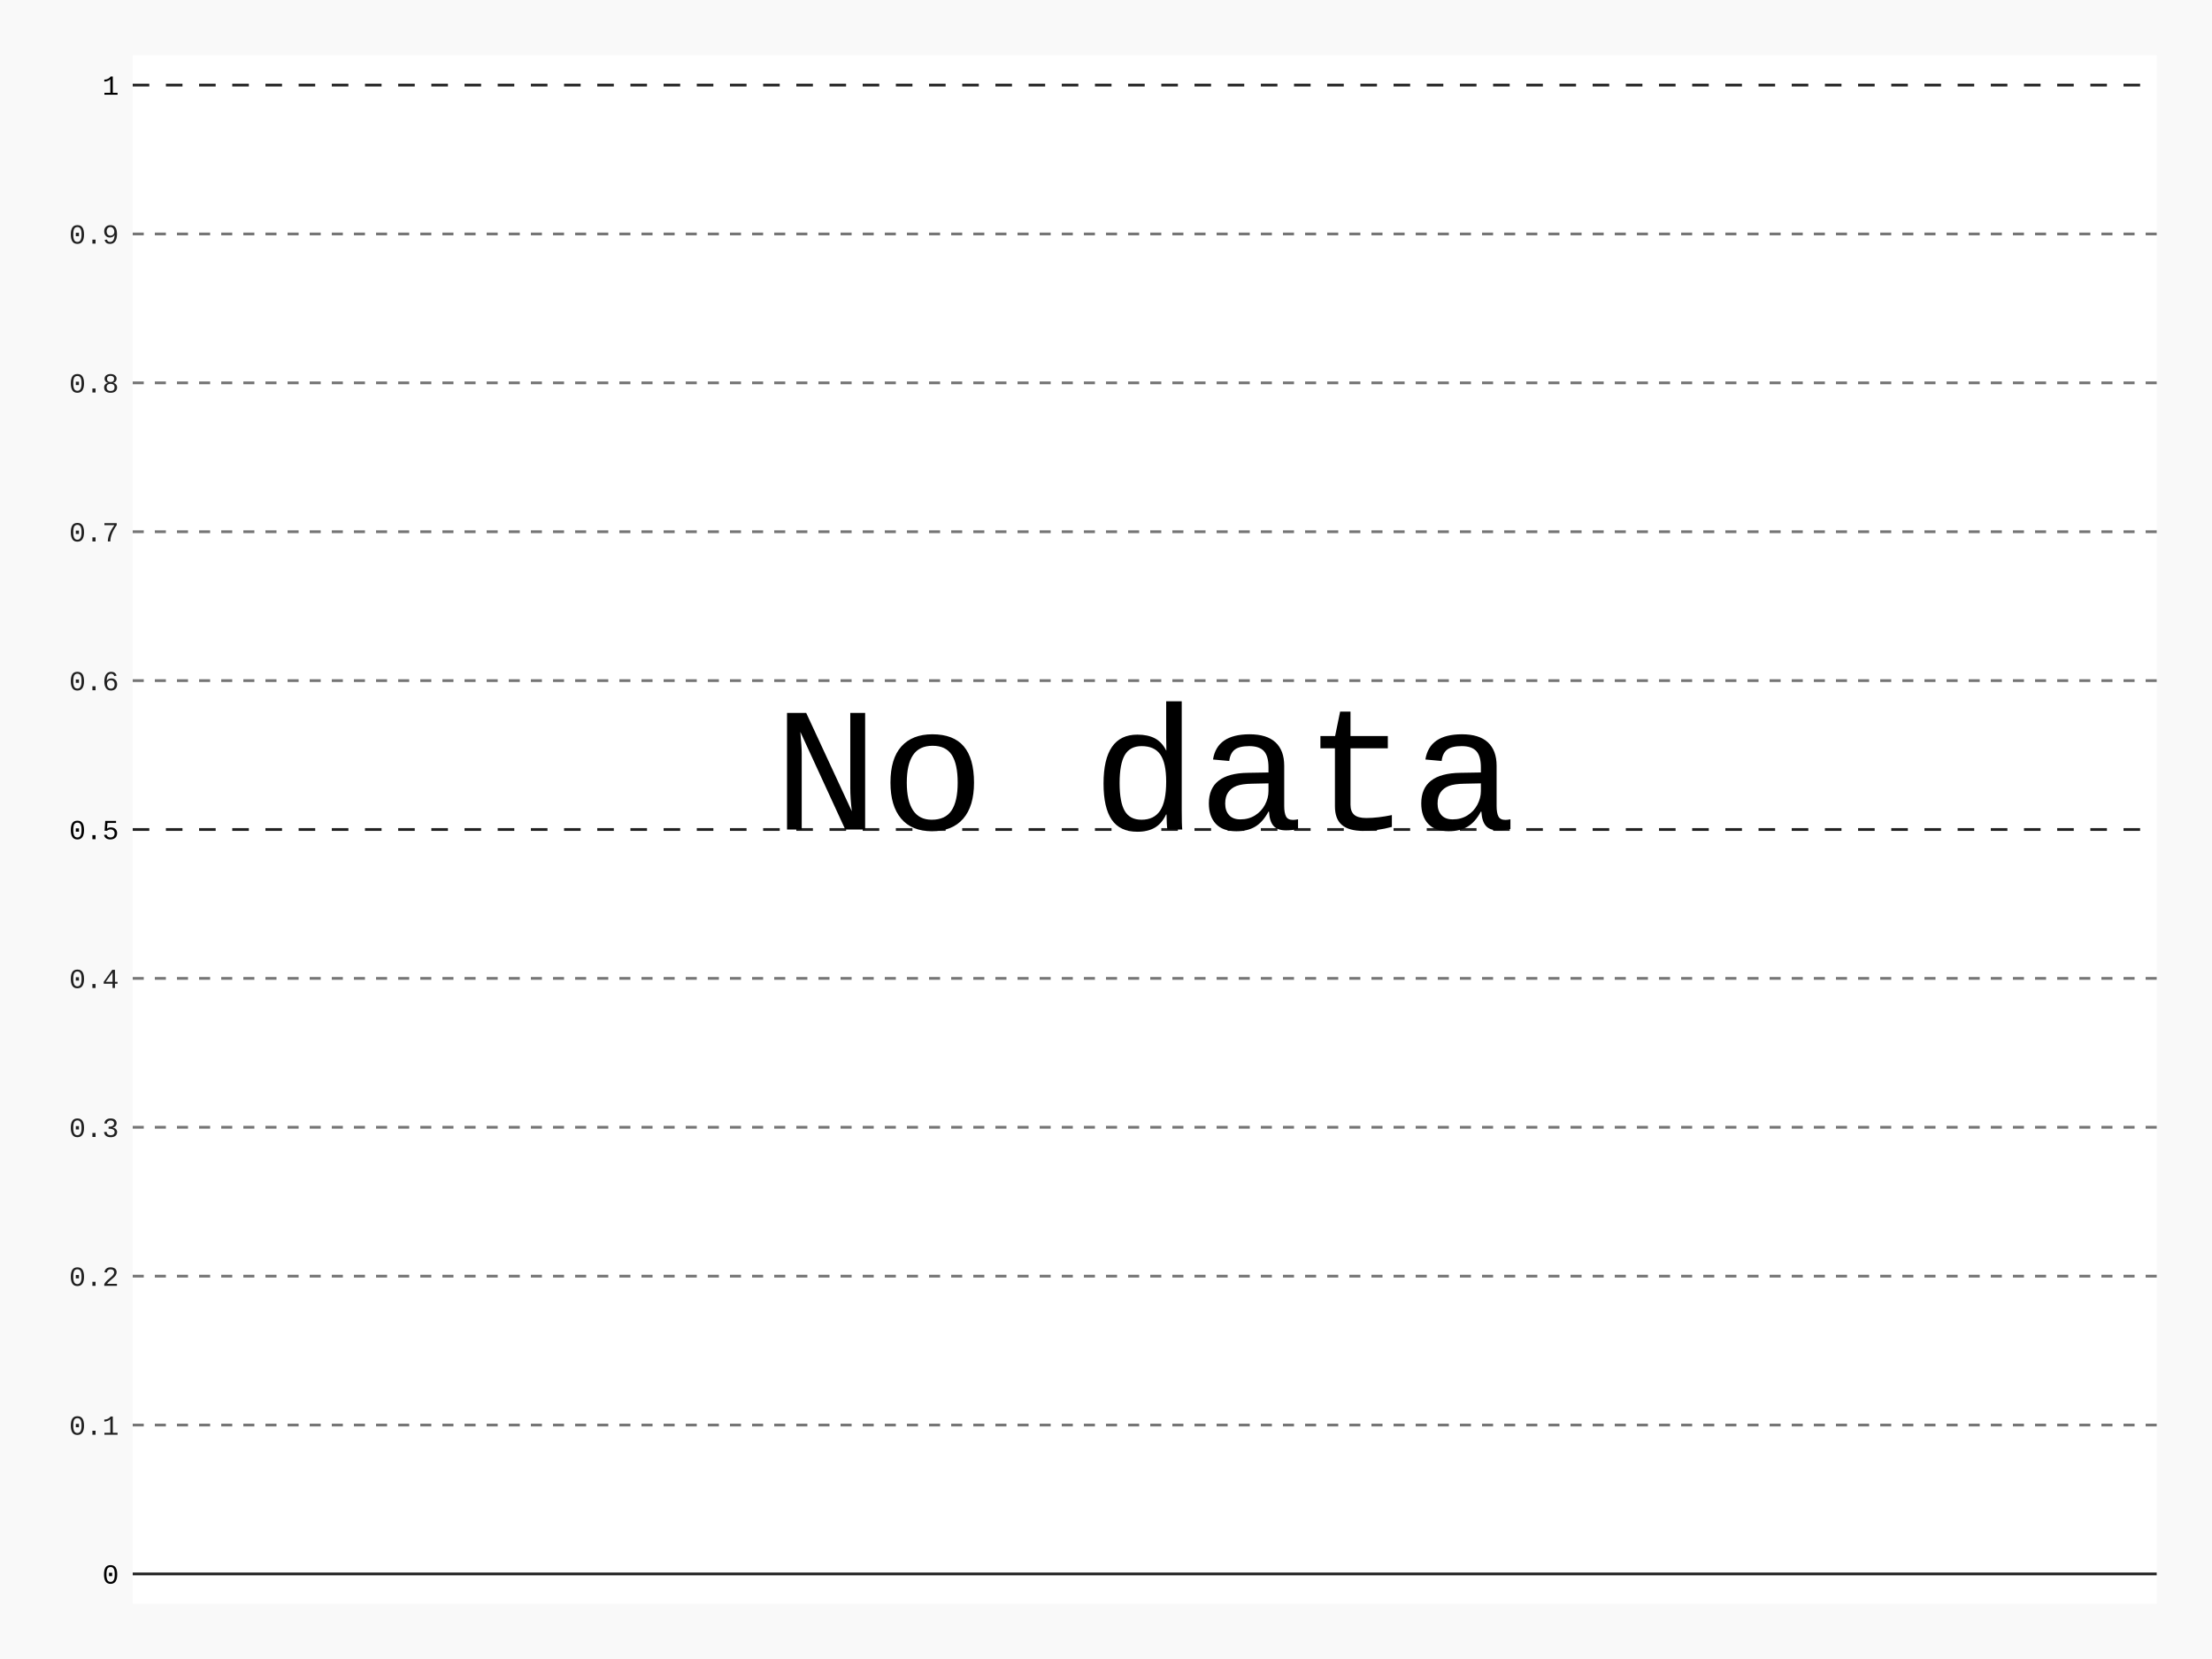
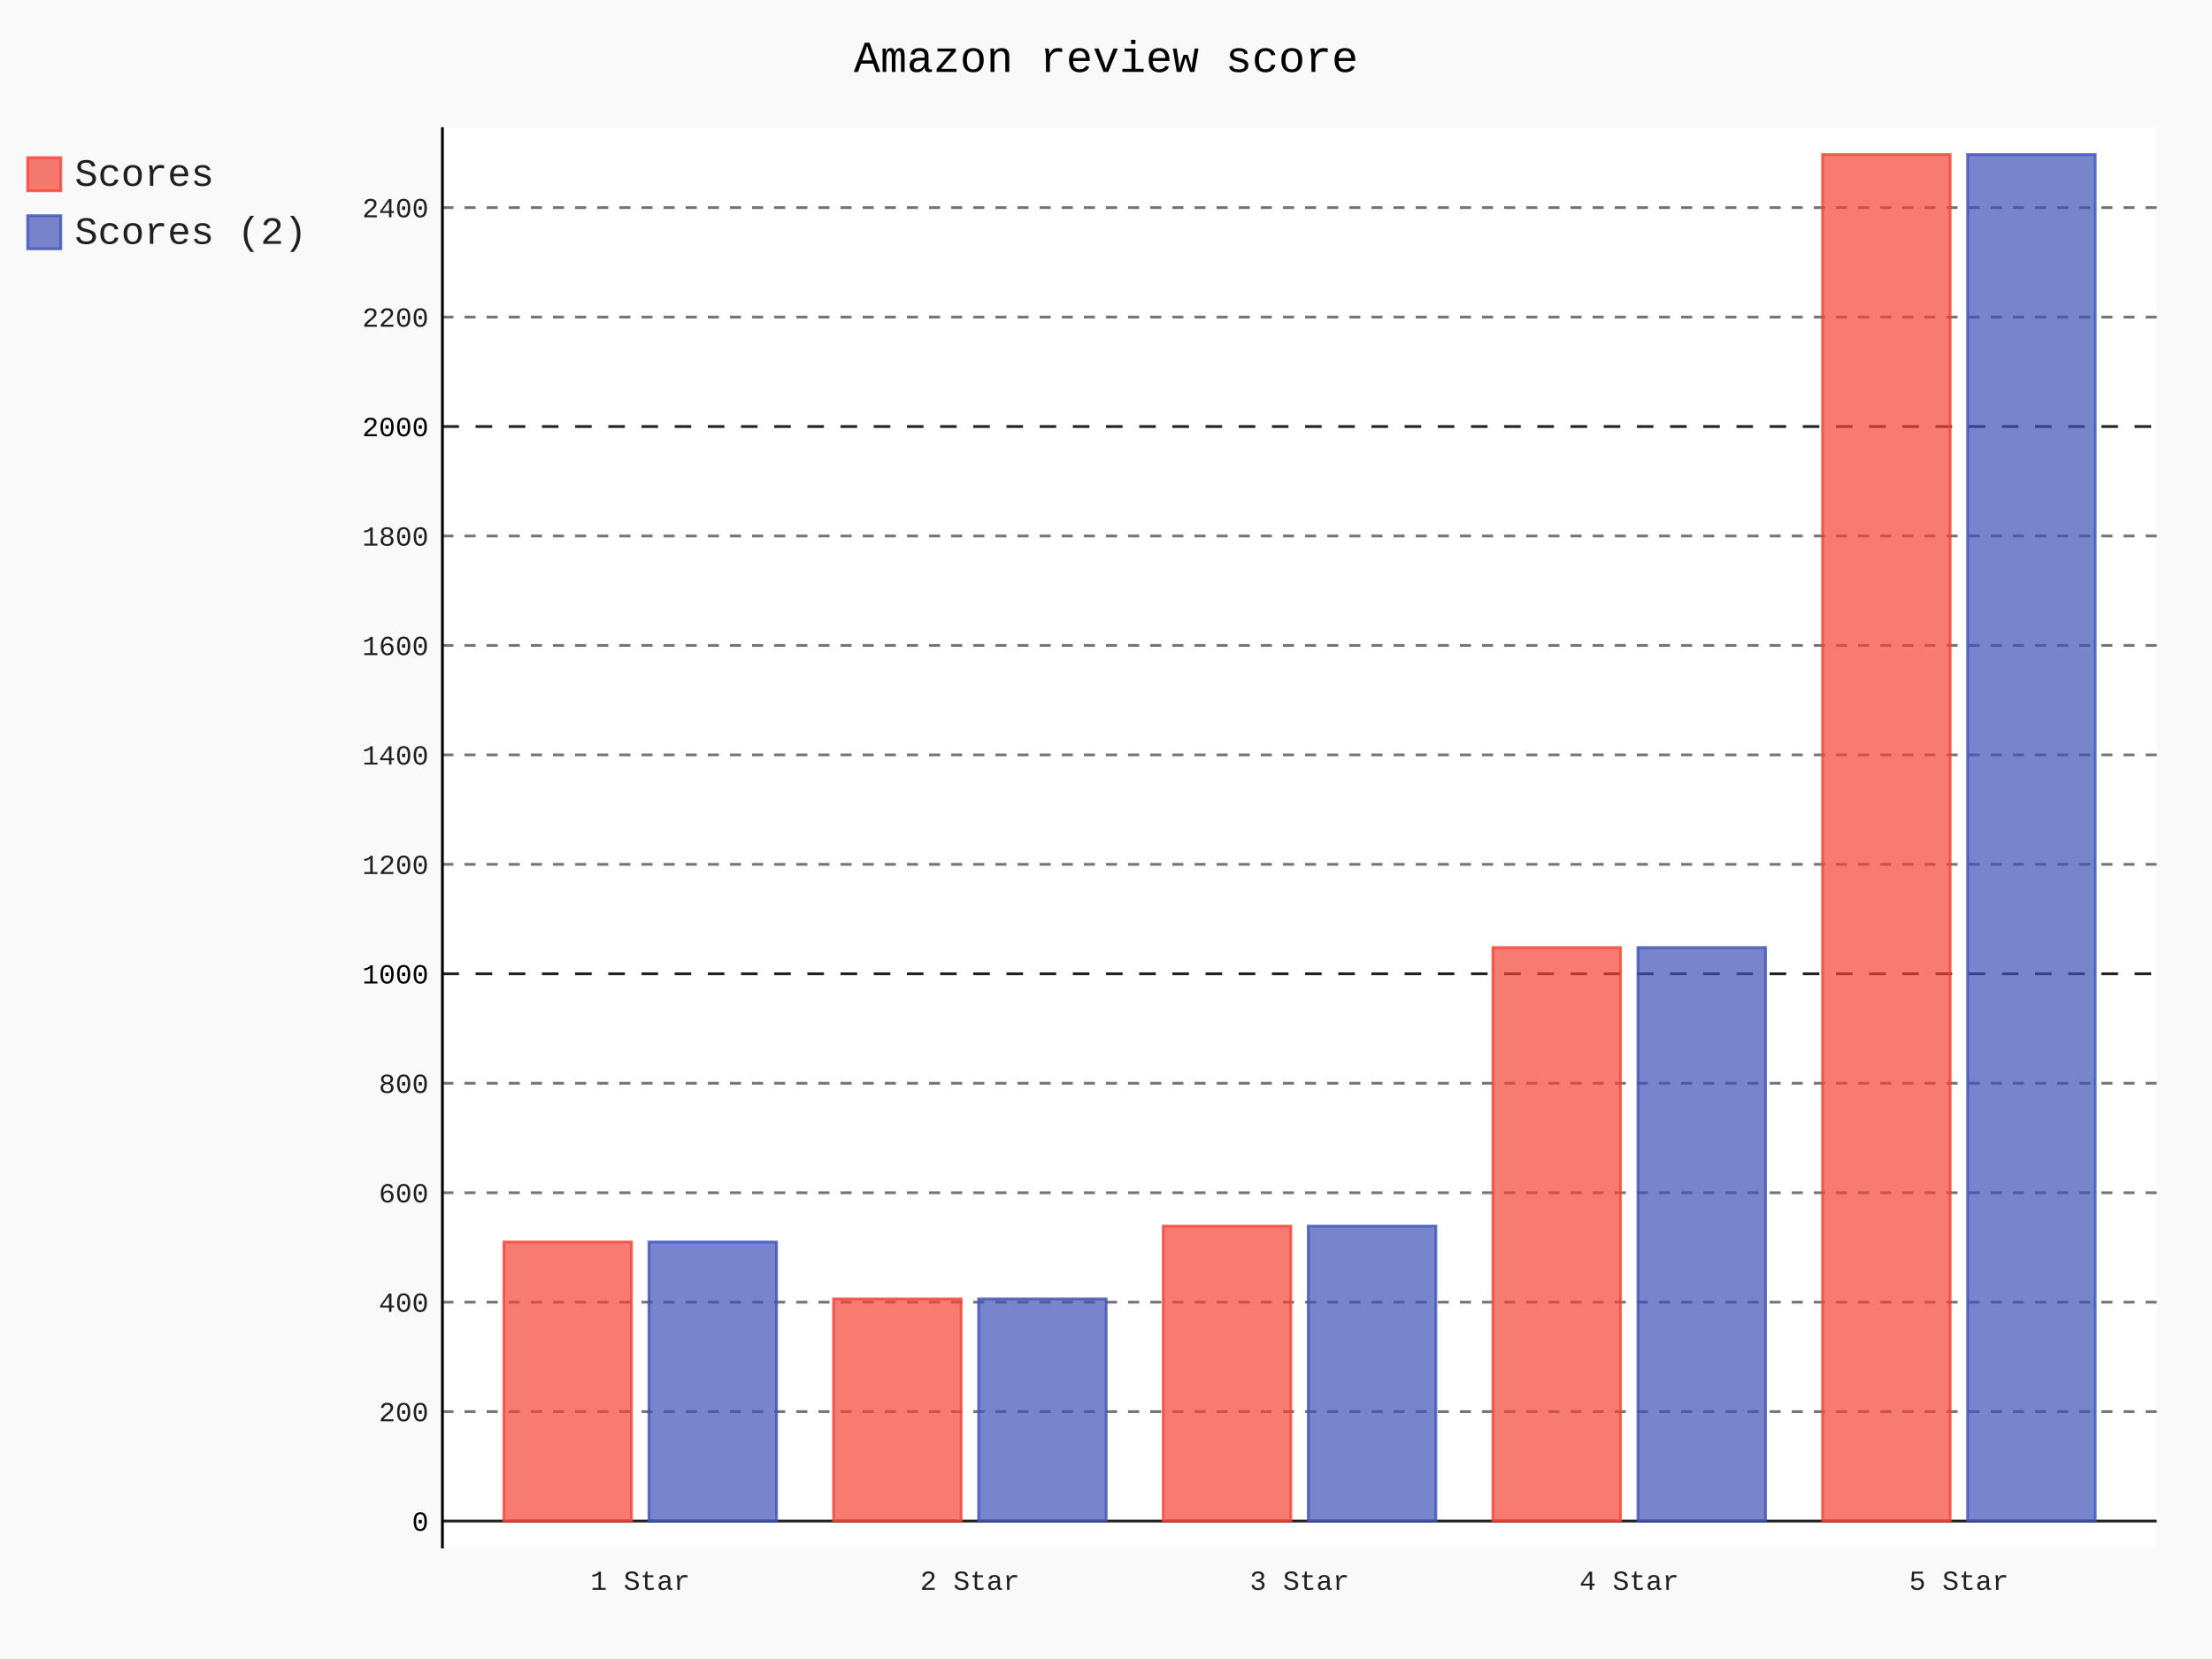
- <svg xmlns="http://www.w3.org/2000/svg" id="chart-f1e5258e-a068-4516-b205-8a9b751f2280" class="pygal-chart" viewBox="0 0 800 600">
+ <svg xmlns="http://www.w3.org/2000/svg" id="chart-613a4eea-f668-447b-96fa-b7c293f300e9" class="pygal-chart" viewBox="0 0 800 600">
  <defs>
-     <style type="text/css">#chart-f1e5258e-a068-4516-b205-8a9b751f2280{-webkit-user-select:none;-webkit-font-smoothing:antialiased;font-family:Consolas,"Liberation Mono",Menlo,Courier,monospace}#chart-f1e5258e-a068-4516-b205-8a9b751f2280 .title{font-family:Consolas,"Liberation Mono",Menlo,Courier,monospace;font-size:16px}#chart-f1e5258e-a068-4516-b205-8a9b751f2280 .legends .legend text{font-family:Consolas,"Liberation Mono",Menlo,Courier,monospace;font-size:14px}#chart-f1e5258e-a068-4516-b205-8a9b751f2280 .axis text{font-family:Consolas,"Liberation Mono",Menlo,Courier,monospace;font-size:10px}#chart-f1e5258e-a068-4516-b205-8a9b751f2280 .axis text.major{font-family:Consolas,"Liberation Mono",Menlo,Courier,monospace;font-size:10px}#chart-f1e5258e-a068-4516-b205-8a9b751f2280 .text-overlay text.value{font-family:Consolas,"Liberation Mono",Menlo,Courier,monospace;font-size:16px}#chart-f1e5258e-a068-4516-b205-8a9b751f2280 .text-overlay text.label{font-family:Consolas,"Liberation Mono",Menlo,Courier,monospace;font-size:10px}#chart-f1e5258e-a068-4516-b205-8a9b751f2280 .tooltip{font-family:Consolas,"Liberation Mono",Menlo,Courier,monospace;font-size:14px}#chart-f1e5258e-a068-4516-b205-8a9b751f2280 text.no_data{font-family:Consolas,"Liberation Mono",Menlo,Courier,monospace;font-size:64px}
- #chart-f1e5258e-a068-4516-b205-8a9b751f2280{background-color:rgba(249,249,249,1)}#chart-f1e5258e-a068-4516-b205-8a9b751f2280 path,#chart-f1e5258e-a068-4516-b205-8a9b751f2280 line,#chart-f1e5258e-a068-4516-b205-8a9b751f2280 rect,#chart-f1e5258e-a068-4516-b205-8a9b751f2280 circle{-webkit-transition:150ms;-moz-transition:150ms;transition:150ms}#chart-f1e5258e-a068-4516-b205-8a9b751f2280 .graph &gt; .background{fill:rgba(249,249,249,1)}#chart-f1e5258e-a068-4516-b205-8a9b751f2280 .plot &gt; .background{fill:rgba(255,255,255,1)}#chart-f1e5258e-a068-4516-b205-8a9b751f2280 .graph{fill:rgba(0,0,0,.87)}#chart-f1e5258e-a068-4516-b205-8a9b751f2280 text.no_data{fill:rgba(0,0,0,1)}#chart-f1e5258e-a068-4516-b205-8a9b751f2280 .title{fill:rgba(0,0,0,1)}#chart-f1e5258e-a068-4516-b205-8a9b751f2280 .legends .legend text{fill:rgba(0,0,0,.87)}#chart-f1e5258e-a068-4516-b205-8a9b751f2280 .legends .legend:hover text{fill:rgba(0,0,0,1)}#chart-f1e5258e-a068-4516-b205-8a9b751f2280 .axis .line{stroke:rgba(0,0,0,1)}#chart-f1e5258e-a068-4516-b205-8a9b751f2280 .axis .guide.line{stroke:rgba(0,0,0,.54)}#chart-f1e5258e-a068-4516-b205-8a9b751f2280 .axis .major.line{stroke:rgba(0,0,0,.87)}#chart-f1e5258e-a068-4516-b205-8a9b751f2280 .axis text.major{fill:rgba(0,0,0,1)}#chart-f1e5258e-a068-4516-b205-8a9b751f2280 .axis.y .guides:hover .guide.line,#chart-f1e5258e-a068-4516-b205-8a9b751f2280 .line-graph .axis.x .guides:hover .guide.line,#chart-f1e5258e-a068-4516-b205-8a9b751f2280 .stackedline-graph .axis.x .guides:hover .guide.line,#chart-f1e5258e-a068-4516-b205-8a9b751f2280 .xy-graph .axis.x .guides:hover .guide.line{stroke:rgba(0,0,0,1)}#chart-f1e5258e-a068-4516-b205-8a9b751f2280 .axis .guides:hover text{fill:rgba(0,0,0,1)}#chart-f1e5258e-a068-4516-b205-8a9b751f2280 .reactive{fill-opacity:.7;stroke-opacity:.8}#chart-f1e5258e-a068-4516-b205-8a9b751f2280 .ci{stroke:rgba(0,0,0,.87)}#chart-f1e5258e-a068-4516-b205-8a9b751f2280 .reactive.active,#chart-f1e5258e-a068-4516-b205-8a9b751f2280 .active .reactive{fill-opacity:.8;stroke-opacity:.9;stroke-width:4}#chart-f1e5258e-a068-4516-b205-8a9b751f2280 .ci .reactive.active{stroke-width:1.5}#chart-f1e5258e-a068-4516-b205-8a9b751f2280 .series text{fill:rgba(0,0,0,1)}#chart-f1e5258e-a068-4516-b205-8a9b751f2280 .tooltip rect{fill:rgba(255,255,255,1);stroke:rgba(0,0,0,1);-webkit-transition:opacity 150ms;-moz-transition:opacity 150ms;transition:opacity 150ms}#chart-f1e5258e-a068-4516-b205-8a9b751f2280 .tooltip .label{fill:rgba(0,0,0,.87)}#chart-f1e5258e-a068-4516-b205-8a9b751f2280 .tooltip .label{fill:rgba(0,0,0,.87)}#chart-f1e5258e-a068-4516-b205-8a9b751f2280 .tooltip .legend{font-size:.8em;fill:rgba(0,0,0,.54)}#chart-f1e5258e-a068-4516-b205-8a9b751f2280 .tooltip .x_label{font-size:.6em;fill:rgba(0,0,0,1)}#chart-f1e5258e-a068-4516-b205-8a9b751f2280 .tooltip .xlink{font-size:.5em;text-decoration:underline}#chart-f1e5258e-a068-4516-b205-8a9b751f2280 .tooltip .value{font-size:1.5em}#chart-f1e5258e-a068-4516-b205-8a9b751f2280 .bound{font-size:.5em}#chart-f1e5258e-a068-4516-b205-8a9b751f2280 .max-value{font-size:.75em;fill:rgba(0,0,0,.54)}#chart-f1e5258e-a068-4516-b205-8a9b751f2280 .map-element{fill:rgba(255,255,255,1);stroke:rgba(0,0,0,.54) !important}#chart-f1e5258e-a068-4516-b205-8a9b751f2280 .map-element .reactive{fill-opacity:inherit;stroke-opacity:inherit}
- #chart-f1e5258e-a068-4516-b205-8a9b751f2280 text.no_data{text-anchor:middle}#chart-f1e5258e-a068-4516-b205-8a9b751f2280 .guide.line{fill:none}#chart-f1e5258e-a068-4516-b205-8a9b751f2280 .centered{text-anchor:middle}#chart-f1e5258e-a068-4516-b205-8a9b751f2280 .title{text-anchor:middle}#chart-f1e5258e-a068-4516-b205-8a9b751f2280 .legends .legend text{fill-opacity:1}#chart-f1e5258e-a068-4516-b205-8a9b751f2280 .axis.x text{text-anchor:middle}#chart-f1e5258e-a068-4516-b205-8a9b751f2280 .axis.x:not(.web) text[transform]{text-anchor:start}#chart-f1e5258e-a068-4516-b205-8a9b751f2280 .axis.x:not(.web) text[transform].backwards{text-anchor:end}#chart-f1e5258e-a068-4516-b205-8a9b751f2280 .axis.y text{text-anchor:end}#chart-f1e5258e-a068-4516-b205-8a9b751f2280 .axis.y text[transform].backwards{text-anchor:start}#chart-f1e5258e-a068-4516-b205-8a9b751f2280 .axis.y2 text{text-anchor:start}#chart-f1e5258e-a068-4516-b205-8a9b751f2280 .axis.y2 text[transform].backwards{text-anchor:end}#chart-f1e5258e-a068-4516-b205-8a9b751f2280 .axis .guide.line{stroke-dasharray:4,4}#chart-f1e5258e-a068-4516-b205-8a9b751f2280 .axis .major.guide.line{stroke-dasharray:6,6}#chart-f1e5258e-a068-4516-b205-8a9b751f2280 .horizontal .axis.y .guide.line,#chart-f1e5258e-a068-4516-b205-8a9b751f2280 .horizontal .axis.y2 .guide.line,#chart-f1e5258e-a068-4516-b205-8a9b751f2280 .vertical .axis.x .guide.line{opacity:0}#chart-f1e5258e-a068-4516-b205-8a9b751f2280 .horizontal .axis.always_show .guide.line,#chart-f1e5258e-a068-4516-b205-8a9b751f2280 .vertical .axis.always_show .guide.line{opacity:1 !important}#chart-f1e5258e-a068-4516-b205-8a9b751f2280 .axis.y .guides:hover .guide.line,#chart-f1e5258e-a068-4516-b205-8a9b751f2280 .axis.y2 .guides:hover .guide.line,#chart-f1e5258e-a068-4516-b205-8a9b751f2280 .axis.x .guides:hover .guide.line{opacity:1}#chart-f1e5258e-a068-4516-b205-8a9b751f2280 .axis .guides:hover text{opacity:1}#chart-f1e5258e-a068-4516-b205-8a9b751f2280 .nofill{fill:none}#chart-f1e5258e-a068-4516-b205-8a9b751f2280 .subtle-fill{fill-opacity:.2}#chart-f1e5258e-a068-4516-b205-8a9b751f2280 .dot{stroke-width:1px;fill-opacity:1}#chart-f1e5258e-a068-4516-b205-8a9b751f2280 .dot.active{stroke-width:5px}#chart-f1e5258e-a068-4516-b205-8a9b751f2280 .dot.negative{fill:transparent}#chart-f1e5258e-a068-4516-b205-8a9b751f2280 text,#chart-f1e5258e-a068-4516-b205-8a9b751f2280 tspan{stroke:none !important}#chart-f1e5258e-a068-4516-b205-8a9b751f2280 .series text.active{opacity:1}#chart-f1e5258e-a068-4516-b205-8a9b751f2280 .tooltip rect{fill-opacity:.95;stroke-width:.5}#chart-f1e5258e-a068-4516-b205-8a9b751f2280 .tooltip text{fill-opacity:1}#chart-f1e5258e-a068-4516-b205-8a9b751f2280 .showable{visibility:hidden}#chart-f1e5258e-a068-4516-b205-8a9b751f2280 .showable.shown{visibility:visible}#chart-f1e5258e-a068-4516-b205-8a9b751f2280 .gauge-background{fill:rgba(229,229,229,1);stroke:none}#chart-f1e5258e-a068-4516-b205-8a9b751f2280 .bg-lines{stroke:rgba(249,249,249,1);stroke-width:2px}</style>
+     <style type="text/css">#chart-613a4eea-f668-447b-96fa-b7c293f300e9{-webkit-user-select:none;-webkit-font-smoothing:antialiased;font-family:Consolas,"Liberation Mono",Menlo,Courier,monospace}#chart-613a4eea-f668-447b-96fa-b7c293f300e9 .title{font-family:Consolas,"Liberation Mono",Menlo,Courier,monospace;font-size:16px}#chart-613a4eea-f668-447b-96fa-b7c293f300e9 .legends .legend text{font-family:Consolas,"Liberation Mono",Menlo,Courier,monospace;font-size:14px}#chart-613a4eea-f668-447b-96fa-b7c293f300e9 .axis text{font-family:Consolas,"Liberation Mono",Menlo,Courier,monospace;font-size:10px}#chart-613a4eea-f668-447b-96fa-b7c293f300e9 .axis text.major{font-family:Consolas,"Liberation Mono",Menlo,Courier,monospace;font-size:10px}#chart-613a4eea-f668-447b-96fa-b7c293f300e9 .text-overlay text.value{font-family:Consolas,"Liberation Mono",Menlo,Courier,monospace;font-size:16px}#chart-613a4eea-f668-447b-96fa-b7c293f300e9 .text-overlay text.label{font-family:Consolas,"Liberation Mono",Menlo,Courier,monospace;font-size:10px}#chart-613a4eea-f668-447b-96fa-b7c293f300e9 .tooltip{font-family:Consolas,"Liberation Mono",Menlo,Courier,monospace;font-size:14px}#chart-613a4eea-f668-447b-96fa-b7c293f300e9 text.no_data{font-family:Consolas,"Liberation Mono",Menlo,Courier,monospace;font-size:64px}
+ #chart-613a4eea-f668-447b-96fa-b7c293f300e9{background-color:rgba(249,249,249,1)}#chart-613a4eea-f668-447b-96fa-b7c293f300e9 path,#chart-613a4eea-f668-447b-96fa-b7c293f300e9 line,#chart-613a4eea-f668-447b-96fa-b7c293f300e9 rect,#chart-613a4eea-f668-447b-96fa-b7c293f300e9 circle{-webkit-transition:150ms;-moz-transition:150ms;transition:150ms}#chart-613a4eea-f668-447b-96fa-b7c293f300e9 .graph &gt; .background{fill:rgba(249,249,249,1)}#chart-613a4eea-f668-447b-96fa-b7c293f300e9 .plot &gt; .background{fill:rgba(255,255,255,1)}#chart-613a4eea-f668-447b-96fa-b7c293f300e9 .graph{fill:rgba(0,0,0,.87)}#chart-613a4eea-f668-447b-96fa-b7c293f300e9 text.no_data{fill:rgba(0,0,0,1)}#chart-613a4eea-f668-447b-96fa-b7c293f300e9 .title{fill:rgba(0,0,0,1)}#chart-613a4eea-f668-447b-96fa-b7c293f300e9 .legends .legend text{fill:rgba(0,0,0,.87)}#chart-613a4eea-f668-447b-96fa-b7c293f300e9 .legends .legend:hover text{fill:rgba(0,0,0,1)}#chart-613a4eea-f668-447b-96fa-b7c293f300e9 .axis .line{stroke:rgba(0,0,0,1)}#chart-613a4eea-f668-447b-96fa-b7c293f300e9 .axis .guide.line{stroke:rgba(0,0,0,.54)}#chart-613a4eea-f668-447b-96fa-b7c293f300e9 .axis .major.line{stroke:rgba(0,0,0,.87)}#chart-613a4eea-f668-447b-96fa-b7c293f300e9 .axis text.major{fill:rgba(0,0,0,1)}#chart-613a4eea-f668-447b-96fa-b7c293f300e9 .axis.y .guides:hover .guide.line,#chart-613a4eea-f668-447b-96fa-b7c293f300e9 .line-graph .axis.x .guides:hover .guide.line,#chart-613a4eea-f668-447b-96fa-b7c293f300e9 .stackedline-graph .axis.x .guides:hover .guide.line,#chart-613a4eea-f668-447b-96fa-b7c293f300e9 .xy-graph .axis.x .guides:hover .guide.line{stroke:rgba(0,0,0,1)}#chart-613a4eea-f668-447b-96fa-b7c293f300e9 .axis .guides:hover text{fill:rgba(0,0,0,1)}#chart-613a4eea-f668-447b-96fa-b7c293f300e9 .reactive{fill-opacity:.7;stroke-opacity:.8}#chart-613a4eea-f668-447b-96fa-b7c293f300e9 .ci{stroke:rgba(0,0,0,.87)}#chart-613a4eea-f668-447b-96fa-b7c293f300e9 .reactive.active,#chart-613a4eea-f668-447b-96fa-b7c293f300e9 .active .reactive{fill-opacity:.8;stroke-opacity:.9;stroke-width:4}#chart-613a4eea-f668-447b-96fa-b7c293f300e9 .ci .reactive.active{stroke-width:1.5}#chart-613a4eea-f668-447b-96fa-b7c293f300e9 .series text{fill:rgba(0,0,0,1)}#chart-613a4eea-f668-447b-96fa-b7c293f300e9 .tooltip rect{fill:rgba(255,255,255,1);stroke:rgba(0,0,0,1);-webkit-transition:opacity 150ms;-moz-transition:opacity 150ms;transition:opacity 150ms}#chart-613a4eea-f668-447b-96fa-b7c293f300e9 .tooltip .label{fill:rgba(0,0,0,.87)}#chart-613a4eea-f668-447b-96fa-b7c293f300e9 .tooltip .label{fill:rgba(0,0,0,.87)}#chart-613a4eea-f668-447b-96fa-b7c293f300e9 .tooltip .legend{font-size:.8em;fill:rgba(0,0,0,.54)}#chart-613a4eea-f668-447b-96fa-b7c293f300e9 .tooltip .x_label{font-size:.6em;fill:rgba(0,0,0,1)}#chart-613a4eea-f668-447b-96fa-b7c293f300e9 .tooltip .xlink{font-size:.5em;text-decoration:underline}#chart-613a4eea-f668-447b-96fa-b7c293f300e9 .tooltip .value{font-size:1.5em}#chart-613a4eea-f668-447b-96fa-b7c293f300e9 .bound{font-size:.5em}#chart-613a4eea-f668-447b-96fa-b7c293f300e9 .max-value{font-size:.75em;fill:rgba(0,0,0,.54)}#chart-613a4eea-f668-447b-96fa-b7c293f300e9 .map-element{fill:rgba(255,255,255,1);stroke:rgba(0,0,0,.54) !important}#chart-613a4eea-f668-447b-96fa-b7c293f300e9 .map-element .reactive{fill-opacity:inherit;stroke-opacity:inherit}#chart-613a4eea-f668-447b-96fa-b7c293f300e9 .color-0,#chart-613a4eea-f668-447b-96fa-b7c293f300e9 .color-0 a:visited{stroke:#F44336;fill:#F44336}#chart-613a4eea-f668-447b-96fa-b7c293f300e9 .color-1,#chart-613a4eea-f668-447b-96fa-b7c293f300e9 .color-1 a:visited{stroke:#3F51B5;fill:#3F51B5}#chart-613a4eea-f668-447b-96fa-b7c293f300e9 .text-overlay .color-0 text{fill:black}#chart-613a4eea-f668-447b-96fa-b7c293f300e9 .text-overlay .color-1 text{fill:black}
+ #chart-613a4eea-f668-447b-96fa-b7c293f300e9 text.no_data{text-anchor:middle}#chart-613a4eea-f668-447b-96fa-b7c293f300e9 .guide.line{fill:none}#chart-613a4eea-f668-447b-96fa-b7c293f300e9 .centered{text-anchor:middle}#chart-613a4eea-f668-447b-96fa-b7c293f300e9 .title{text-anchor:middle}#chart-613a4eea-f668-447b-96fa-b7c293f300e9 .legends .legend text{fill-opacity:1}#chart-613a4eea-f668-447b-96fa-b7c293f300e9 .axis.x text{text-anchor:middle}#chart-613a4eea-f668-447b-96fa-b7c293f300e9 .axis.x:not(.web) text[transform]{text-anchor:start}#chart-613a4eea-f668-447b-96fa-b7c293f300e9 .axis.x:not(.web) text[transform].backwards{text-anchor:end}#chart-613a4eea-f668-447b-96fa-b7c293f300e9 .axis.y text{text-anchor:end}#chart-613a4eea-f668-447b-96fa-b7c293f300e9 .axis.y text[transform].backwards{text-anchor:start}#chart-613a4eea-f668-447b-96fa-b7c293f300e9 .axis.y2 text{text-anchor:start}#chart-613a4eea-f668-447b-96fa-b7c293f300e9 .axis.y2 text[transform].backwards{text-anchor:end}#chart-613a4eea-f668-447b-96fa-b7c293f300e9 .axis .guide.line{stroke-dasharray:4,4}#chart-613a4eea-f668-447b-96fa-b7c293f300e9 .axis .major.guide.line{stroke-dasharray:6,6}#chart-613a4eea-f668-447b-96fa-b7c293f300e9 .horizontal .axis.y .guide.line,#chart-613a4eea-f668-447b-96fa-b7c293f300e9 .horizontal .axis.y2 .guide.line,#chart-613a4eea-f668-447b-96fa-b7c293f300e9 .vertical .axis.x .guide.line{opacity:0}#chart-613a4eea-f668-447b-96fa-b7c293f300e9 .horizontal .axis.always_show .guide.line,#chart-613a4eea-f668-447b-96fa-b7c293f300e9 .vertical .axis.always_show .guide.line{opacity:1 !important}#chart-613a4eea-f668-447b-96fa-b7c293f300e9 .axis.y .guides:hover .guide.line,#chart-613a4eea-f668-447b-96fa-b7c293f300e9 .axis.y2 .guides:hover .guide.line,#chart-613a4eea-f668-447b-96fa-b7c293f300e9 .axis.x .guides:hover .guide.line{opacity:1}#chart-613a4eea-f668-447b-96fa-b7c293f300e9 .axis .guides:hover text{opacity:1}#chart-613a4eea-f668-447b-96fa-b7c293f300e9 .nofill{fill:none}#chart-613a4eea-f668-447b-96fa-b7c293f300e9 .subtle-fill{fill-opacity:.2}#chart-613a4eea-f668-447b-96fa-b7c293f300e9 .dot{stroke-width:1px;fill-opacity:1}#chart-613a4eea-f668-447b-96fa-b7c293f300e9 .dot.active{stroke-width:5px}#chart-613a4eea-f668-447b-96fa-b7c293f300e9 .dot.negative{fill:transparent}#chart-613a4eea-f668-447b-96fa-b7c293f300e9 text,#chart-613a4eea-f668-447b-96fa-b7c293f300e9 tspan{stroke:none !important}#chart-613a4eea-f668-447b-96fa-b7c293f300e9 .series text.active{opacity:1}#chart-613a4eea-f668-447b-96fa-b7c293f300e9 .tooltip rect{fill-opacity:.95;stroke-width:.5}#chart-613a4eea-f668-447b-96fa-b7c293f300e9 .tooltip text{fill-opacity:1}#chart-613a4eea-f668-447b-96fa-b7c293f300e9 .showable{visibility:hidden}#chart-613a4eea-f668-447b-96fa-b7c293f300e9 .showable.shown{visibility:visible}#chart-613a4eea-f668-447b-96fa-b7c293f300e9 .gauge-background{fill:rgba(229,229,229,1);stroke:none}#chart-613a4eea-f668-447b-96fa-b7c293f300e9 .bg-lines{stroke:rgba(249,249,249,1);stroke-width:2px}</style>
  </defs>
  <g class="graph bar-graph vertical">
    <rect x="0" y="0" width="800" height="600" class="background" />
-     <g transform="translate(48, 20)" class="plot">
-       <rect x="0" y="0" width="732.0" height="560" class="background" />
+     <g transform="translate(160, 46)" class="plot">
+       <rect x="0" y="0" width="620.0" height="514" class="background" />
      <g class="axis y always_show">
        <g class="guides">
-           <path d="M0 549.231 h732" class="axis major line" />
-           <text x="-5" y="552.731" class="major">0</text>
+           <path d="M0 504.115 h620" class="axis major line" />
+           <text x="-5" y="507.615" class="major">0</text>
        </g>
        <g class="guides">
-           <path d="M0 495.385 h732" class="guide line" />
-           <text x="-5" y="498.885" class="">0.1</text>
+           <path d="M0 464.529 h620" class="guide line" />
+           <text x="-5" y="468.029" class="">200</text>
        </g>
        <g class="guides">
-           <path d="M0 441.538 h732" class="guide line" />
-           <text x="-5" y="445.038" class="">0.2</text>
+           <path d="M0 424.943 h620" class="guide line" />
+           <text x="-5" y="428.443" class="">400</text>
        </g>
        <g class="guides">
-           <path d="M0 387.692 h732" class="guide line" />
-           <text x="-5" y="391.192" class="">0.3</text>
+           <path d="M0 385.357 h620" class="guide line" />
+           <text x="-5" y="388.857" class="">600</text>
        </g>
        <g class="guides">
-           <path d="M0 333.846 h732" class="guide line" />
-           <text x="-5" y="337.346" class="">0.4</text>
+           <path d="M0 345.772 h620" class="guide line" />
+           <text x="-5" y="349.272" class="">800</text>
        </g>
        <g class="guides">
-           <path d="M0 280 h732" class="major guide line" />
-           <text x="-5" y="283.5" class="major">0.5</text>
+           <path d="M0 306.186 h620" class="major guide line" />
+           <text x="-5" y="309.686" class="major">1000</text>
        </g>
        <g class="guides">
-           <path d="M0 226.154 h732" class="guide line" />
-           <text x="-5" y="229.654" class="">0.6</text>
+           <path d="M0 266.6 h620" class="guide line" />
+           <text x="-5" y="270.1" class="">1200</text>
        </g>
        <g class="guides">
-           <path d="M0 172.308 h732" class="guide line" />
-           <text x="-5" y="175.808" class="">0.7</text>
+           <path d="M0 227.014 h620" class="guide line" />
+           <text x="-5" y="230.514" class="">1400</text>
        </g>
        <g class="guides">
-           <path d="M0 118.462 h732" class="guide line" />
-           <text x="-5" y="121.962" class="">0.8</text>
+           <path d="M0 187.428 h620" class="guide line" />
+           <text x="-5" y="190.928" class="">1600</text>
        </g>
        <g class="guides">
-           <path d="M0 64.615 h732" class="guide line" />
-           <text x="-5" y="68.115" class="">0.9</text>
+           <path d="M0 147.842 h620" class="guide line" />
+           <text x="-5" y="151.342" class="">1800</text>
        </g>
        <g class="guides">
-           <path d="M0 10.769 h732" class="major guide line" />
-           <text x="-5" y="14.269" class="major">1</text>
+           <path d="M0 108.256 h620" class="major guide line" />
+           <text x="-5" y="111.756" class="major">2000</text>
+         </g>
+         <g class="guides">
+           <path d="M0 68.67 h620" class="guide line" />
+           <text x="-5" y="72.17" class="">2200</text>
+         </g>
+         <g class="guides">
+           <path d="M0 29.084 h620" class="guide line" />
+           <text x="-5" y="32.584" class="">2400</text>
+         </g>
+       </g>
+       <g class="axis x">
+         <path d="M0 0 v514" class="line" />
+         <g class="guides">
+           <path d="M71.538 0 v514" class="guide line" />
+           <text x="71.538" y="529.0" class="">1 Star</text>
+         </g>
+         <g class="guides">
+           <path d="M190.769 0 v514" class="guide line" />
+           <text x="190.769" y="529.0" class="">2 Star</text>
+         </g>
+         <g class="guides">
+           <path d="M310 0 v514" class="guide line" />
+           <text x="310.0" y="529.0" class="">3 Star</text>
+         </g>
+         <g class="guides">
+           <path d="M429.231 0 v514" class="guide line" />
+           <text x="429.231" y="529.0" class="">4 Star</text>
+         </g>
+         <g class="guides">
+           <path d="M548.462 0 v514" class="guide line" />
+           <text x="548.462" y="529.0" class="">5 Star</text>
+         </g>
+       </g>
+       <g class="series serie-0 color-0">
+         <g class="bars">
+           <g class="bar">
+             <rect x="22.225" y="403.171" rx="0" ry="0" width="46.166" height="100.944" class="rect reactive tooltip-trigger" />
+           </g>
+           <g class="bar">
+             <rect x="141.455" y="423.756" rx="0" ry="0" width="46.166" height="80.36" class="rect reactive tooltip-trigger" />
+           </g>
+           <g class="bar">
+             <rect x="260.686" y="397.431" rx="0" ry="0" width="46.166" height="106.684" class="rect reactive tooltip-trigger" />
+           </g>
+           <g class="bar">
+             <rect x="379.917" y="296.685" rx="0" ry="0" width="46.166" height="207.43" class="rect reactive tooltip-trigger" />
+           </g>
+           <g class="bar">
+             <rect x="499.148" y="9.885" rx="0" ry="0" width="46.166" height="494.231" class="rect reactive tooltip-trigger" />
+           </g>
+         </g>
+       </g>
+       <g class="series serie-1 color-1">
+         <g class="bars">
+           <g class="bar">
+             <rect x="74.686" y="403.171" rx="0" ry="0" width="46.166" height="100.944" class="rect reactive tooltip-trigger" />
+           </g>
+           <g class="bar">
+             <rect x="193.917" y="423.756" rx="0" ry="0" width="46.166" height="80.36" class="rect reactive tooltip-trigger" />
+           </g>
+           <g class="bar">
+             <rect x="313.148" y="397.431" rx="0" ry="0" width="46.166" height="106.684" class="rect reactive tooltip-trigger" />
+           </g>
+           <g class="bar">
+             <rect x="432.378" y="296.685" rx="0" ry="0" width="46.166" height="207.43" class="rect reactive tooltip-trigger" />
+           </g>
+           <g class="bar">
+             <rect x="551.609" y="9.885" rx="0" ry="0" width="46.166" height="494.231" class="rect reactive tooltip-trigger" />
+           </g>
        </g>
      </g>
    </g>
-     <g class="titles" />
-     <g transform="translate(48, 20)" class="plot overlay" />
-     <g transform="translate(48, 20)" class="plot text-overlay">
-       <text x="366.0" y="280.0" class="no_data">No data</text>
+     <g class="titles">
+       <text x="400.0" y="26" class="title plot_title">Amazon review score</text>
    </g>
-     <g transform="translate(48, 20)" class="plot tooltip-overlay">
+     <g transform="translate(160, 46)" class="plot overlay">
+       <g class="series serie-0 color-0" />
+       <g class="series serie-1 color-1" />
+     </g>
+     <g transform="translate(160, 46)" class="plot text-overlay">
+       <g class="series serie-0 color-0" />
+       <g class="series serie-1 color-1" />
+     </g>
+     <g transform="translate(160, 46)" class="plot tooltip-overlay">
      <g transform="translate(0 0)" style="opacity: 0" class="tooltip">
        <rect rx="0" ry="0" width="0" height="0" class="tooltip-box" />
        <g class="text" />
      </g>
    </g>
-     <g transform="translate(10, 30)" class="legends" />
-     <g transform="translate(790, 30)" class="legends" />
+     <g transform="translate(10, 56)" class="legends">
+       <g id="activate-serie-0" class="legend reactive activate-serie">
+         <rect x="0.0" y="1.0" width="12" height="12" class="color-0 reactive" />
+         <text x="17.0" y="11.2">Scores</text>
+       </g>
+       <g id="activate-serie-1" class="legend reactive activate-serie">
+         <rect x="0.0" y="22.0" width="12" height="12" class="color-1 reactive" />
+         <text x="17.0" y="32.2">Scores (2)</text>
+       </g>
+     </g>
+     <g transform="translate(790, 56)" class="legends" />
  </g>
</svg>
